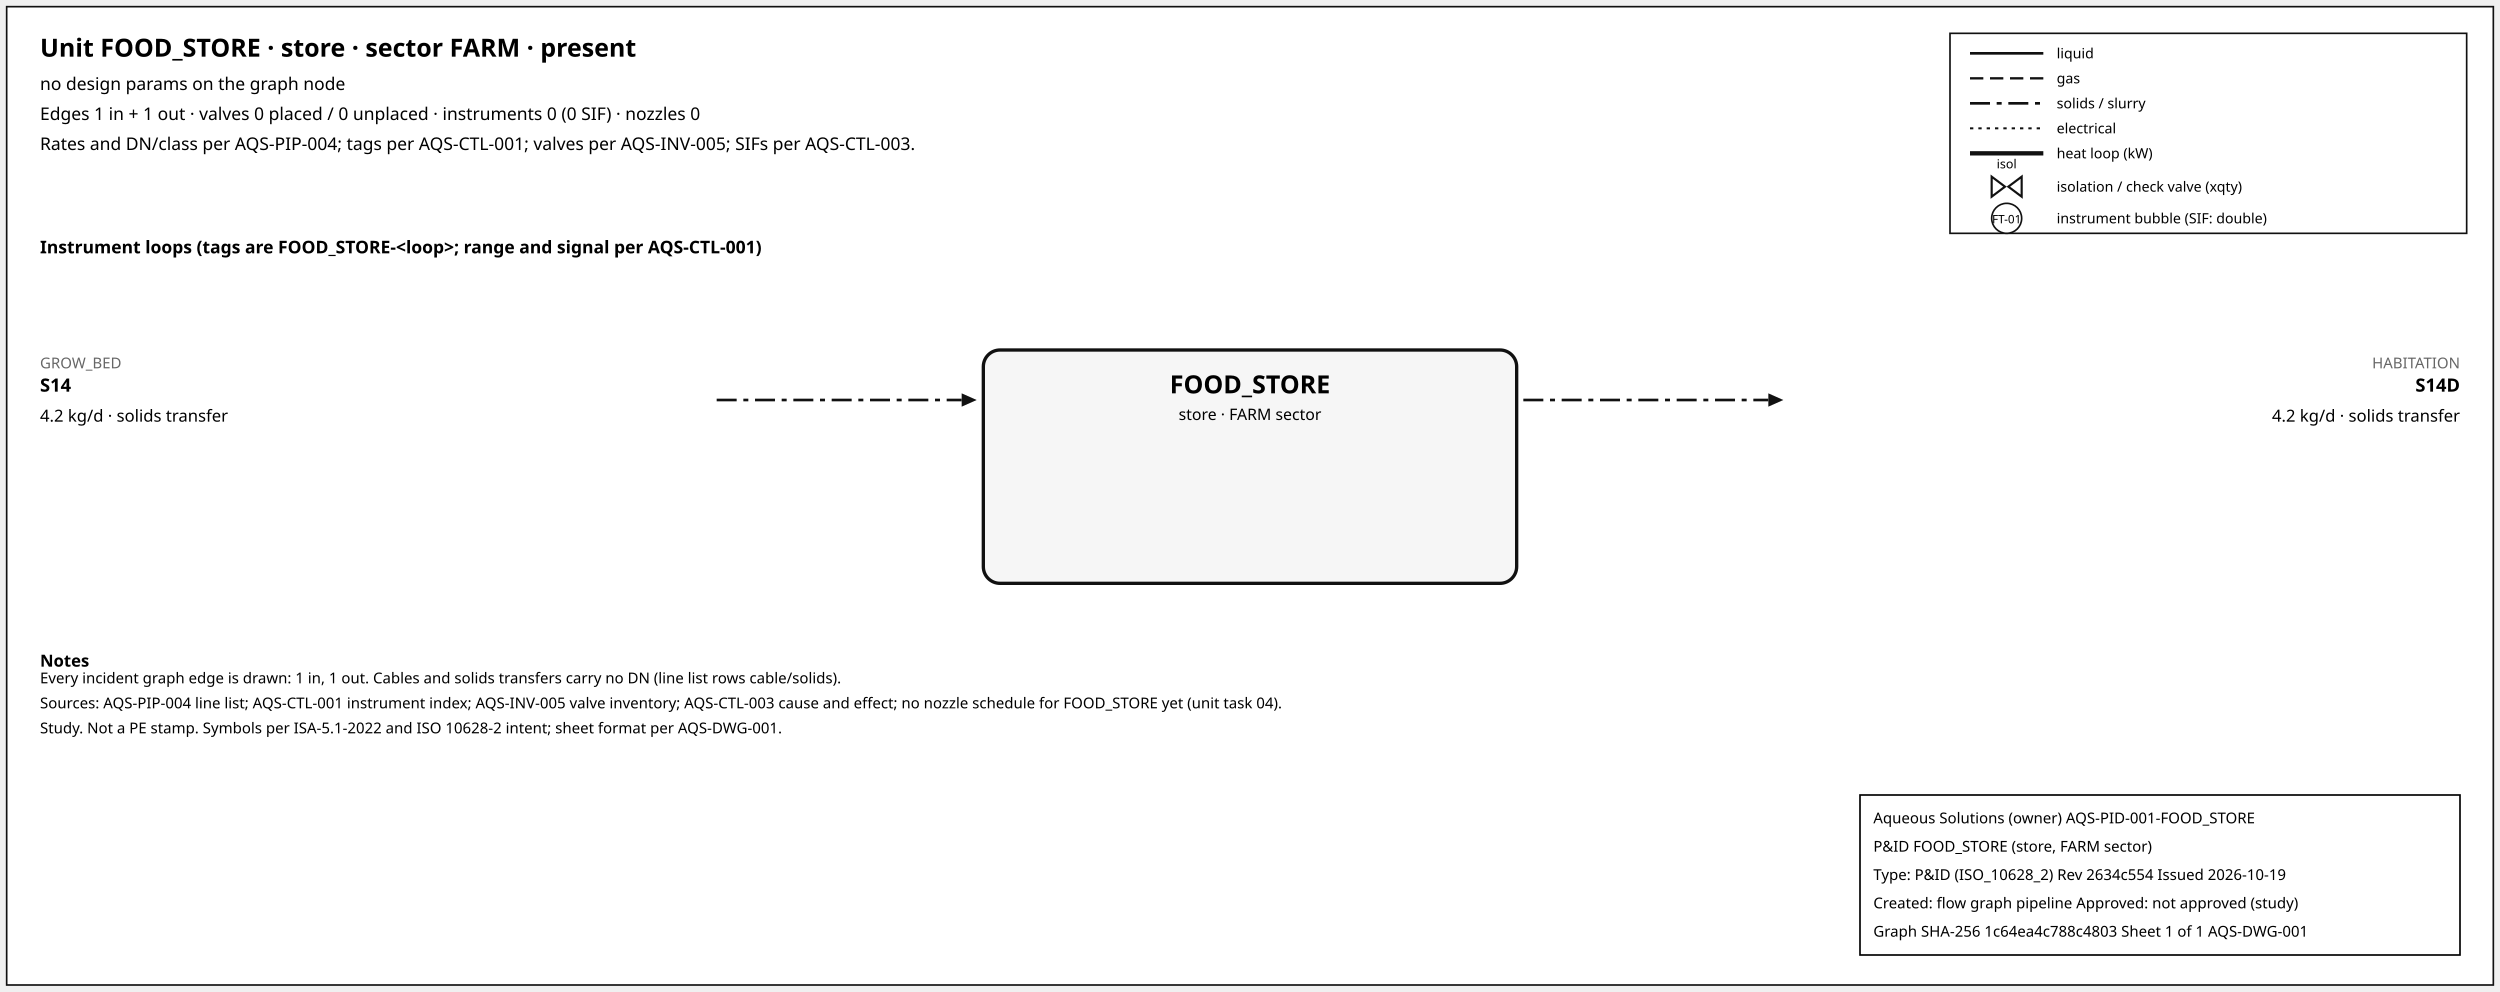
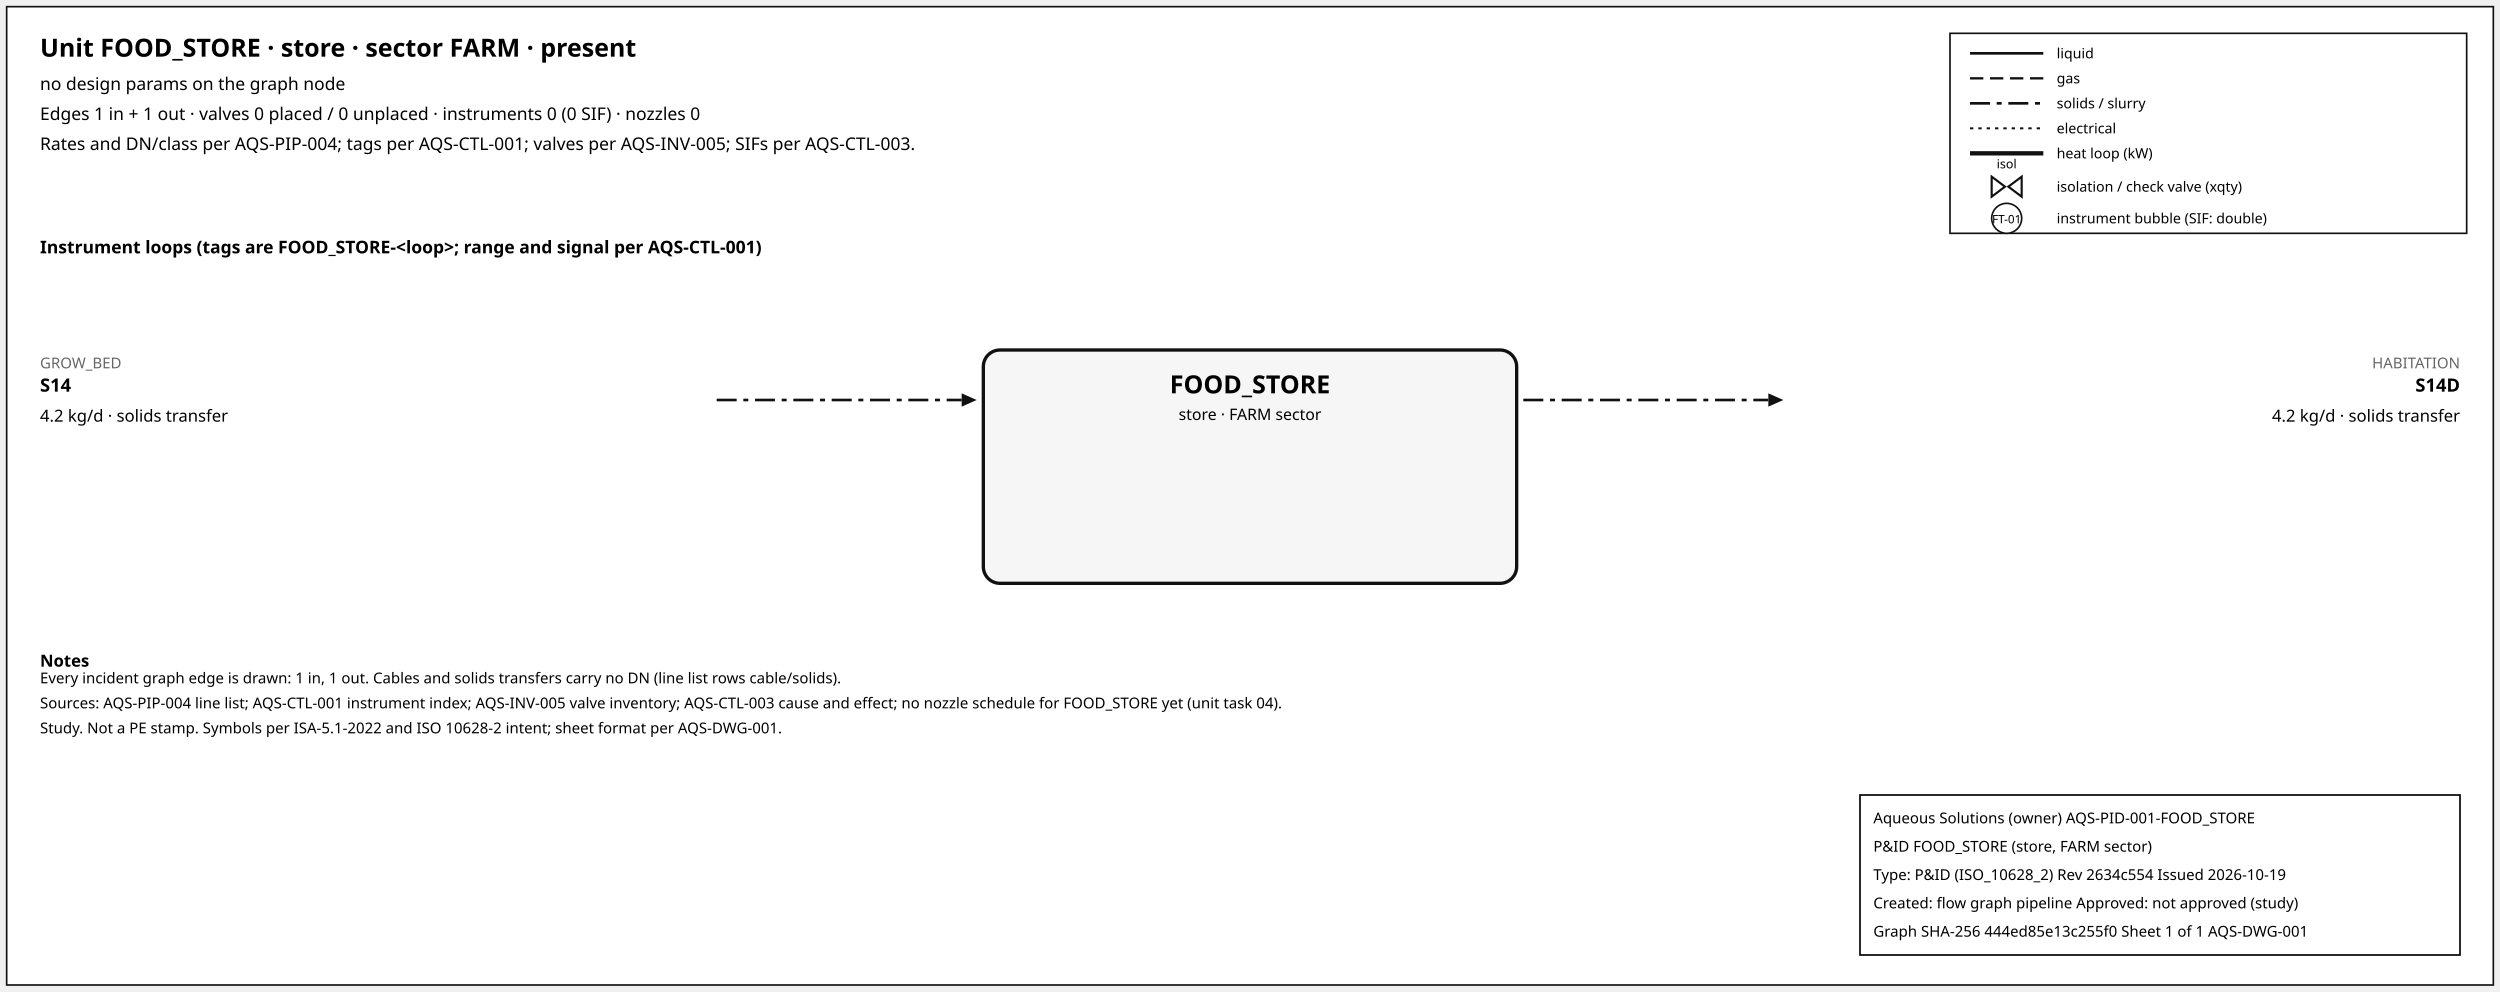
<svg xmlns="http://www.w3.org/2000/svg" width="1500" height="595" font-family="sans-serif">
  <rect x="4" y="4" width="1492" height="587" fill="white" stroke="#111" />
  <text x="24" y="34" font-size="15" font-weight="600">Unit FOOD_STORE · store · sector FARM · present</text>
  <text x="24" y="54" font-size="10.5">no design params on the graph node</text>
  <text x="24" y="72" font-size="10.5">Edges 1 in + 1 out · valves 0 placed / 0 unplaced · instruments 0 (0 SIF) · nozzles 0</text>
  <text x="24" y="90" font-size="10.5">Rates and DN/class per AQS-PIP-004; tags per AQS-CTL-001; valves per AQS-INV-005; SIFs per AQS-CTL-003.</text>
  <rect x="1170" y="20" width="310" height="120" fill="white" stroke="#111" />
  <line x1="1182" y1="32" x2="1226" y2="32" stroke="#111" stroke-width="1.6" />
  <text x="1234" y="35" font-size="8.5">liquid</text>
  <line x1="1182" y1="47" x2="1226" y2="47" stroke="#111" stroke-width="1.4" stroke-dasharray="8,4" />
  <text x="1234" y="50" font-size="8.5">gas</text>
  <line x1="1182" y1="62" x2="1226" y2="62" stroke="#111" stroke-width="1.6" stroke-dasharray="12,4,3,4" />
  <text x="1234" y="65" font-size="8.5">solids / slurry</text>
  <line x1="1182" y1="77" x2="1226" y2="77" stroke="#111" stroke-width="1.2" stroke-dasharray="2,3" />
  <text x="1234" y="80" font-size="8.5">electrical</text>
  <line x1="1182" y1="92" x2="1226" y2="92" stroke="#111" stroke-width="2.6" />
  <text x="1234" y="95" font-size="8.5">heat loop (kW)</text>
  <path d="M 1195.0,106 L 1203.0,112 L 1195.0,118 Z M 1213.0,106 L 1205.0,112 L 1213.0,118 Z" fill="white" stroke="#111" stroke-width="1.3" />
  <text x="1204.0" y="101.0" font-size="7.5" text-anchor="middle">isol</text>
  <text x="1234" y="115" font-size="8.5">isolation / check valve (xqty)</text>
  <circle cx="1204" cy="131" r="9" fill="white" stroke="#111" />
  <text x="1204" y="134" font-size="7" text-anchor="middle">FT-01</text>
  <text x="1234" y="134" font-size="8.5">instrument bubble (SIF: double)</text>
  <text x="24" y="152" font-size="10.5" font-weight="600">Instrument loops (tags are FOOD_STORE-&lt;loop&gt;; range and signal per AQS-CTL-001)</text>
  <rect x="590" y="210" width="320" height="140" rx="10" fill="#f6f6f6" stroke="#111" stroke-width="2" />
  <text x="750.0" y="236" font-size="15" font-weight="700" text-anchor="middle">FOOD_STORE</text>
  <text x="750.0" y="252" font-size="9.5" text-anchor="middle">store · FARM sector</text>
  <line x1="430" y1="240" x2="577" y2="240" stroke="#111" stroke-width="1.6" stroke-dasharray="12,4,3,4" class="edge-in" />
  <polygon points="586,240 577,236 577,244" fill="#111" />
  <text x="24" y="221" font-size="9" fill="#666" text-anchor="start">GROW_BED</text>
  <text x="24" y="235" font-size="11" font-weight="600" text-anchor="start">S14</text>
  <text x="24" y="253" font-size="10" text-anchor="start">4.2 kg/d · solids transfer</text>
  <line x1="914" y1="240" x2="1061" y2="240" stroke="#111" stroke-width="1.6" stroke-dasharray="12,4,3,4" class="edge-out" />
  <polygon points="1070,240 1061,236 1061,244" fill="#111" />
  <text x="1476" y="221" font-size="9" fill="#666" text-anchor="end">HABITATION</text>
  <text x="1476" y="235" font-size="11" font-weight="600" text-anchor="end">S14D</text>
  <text x="1476" y="253" font-size="10" text-anchor="end">4.2 kg/d · solids transfer</text>
  <text x="24" y="400" font-size="10" font-weight="600">Notes</text>
  <text x="24" y="410" font-size="9">Every incident graph edge is drawn: 1 in, 1 out. Cables and solids transfers carry no DN (line list rows cable/solids).</text>
  <text x="24" y="425" font-size="9">Sources: AQS-PIP-004 line list; AQS-CTL-001 instrument index; AQS-INV-005 valve inventory; AQS-CTL-003 cause and effect; no nozzle schedule for FOOD_STORE yet (unit task 04).</text>
  <text x="24" y="440" font-size="9">Study. Not a PE stamp. Symbols per ISA-5.1-2022 and ISO 10628-2 intent; sheet format per AQS-DWG-001.</text>
  <g id="aqs-title-block">
    <rect x="1116" y="477" width="360" height="96" fill="white" stroke="black" stroke-width="1" />
    <text x="1124" y="494" font-size="9">Aqueous Solutions (owner)   AQS-PID-001-FOOD_STORE</text>
    <text x="1124" y="511" font-size="9">P&amp;ID FOOD_STORE (store, FARM sector)</text>
    <text x="1124" y="528" font-size="9">Type: P&amp;ID (ISO_10628_2)   Rev 2634c554   Issued 2026-10-19</text>
    <text x="1124" y="545" font-size="9">Created: flow graph pipeline   Approved: not approved (study)</text>
-     <text x="1124" y="562" font-size="9">Graph SHA-256 1c64ea4c788c4803   Sheet 1 of 1   AQS-DWG-001</text>
+     <text x="1124" y="562" font-size="9">Graph SHA-256 444ed85e13c255f0   Sheet 1 of 1   AQS-DWG-001</text>
  </g>
</svg>
